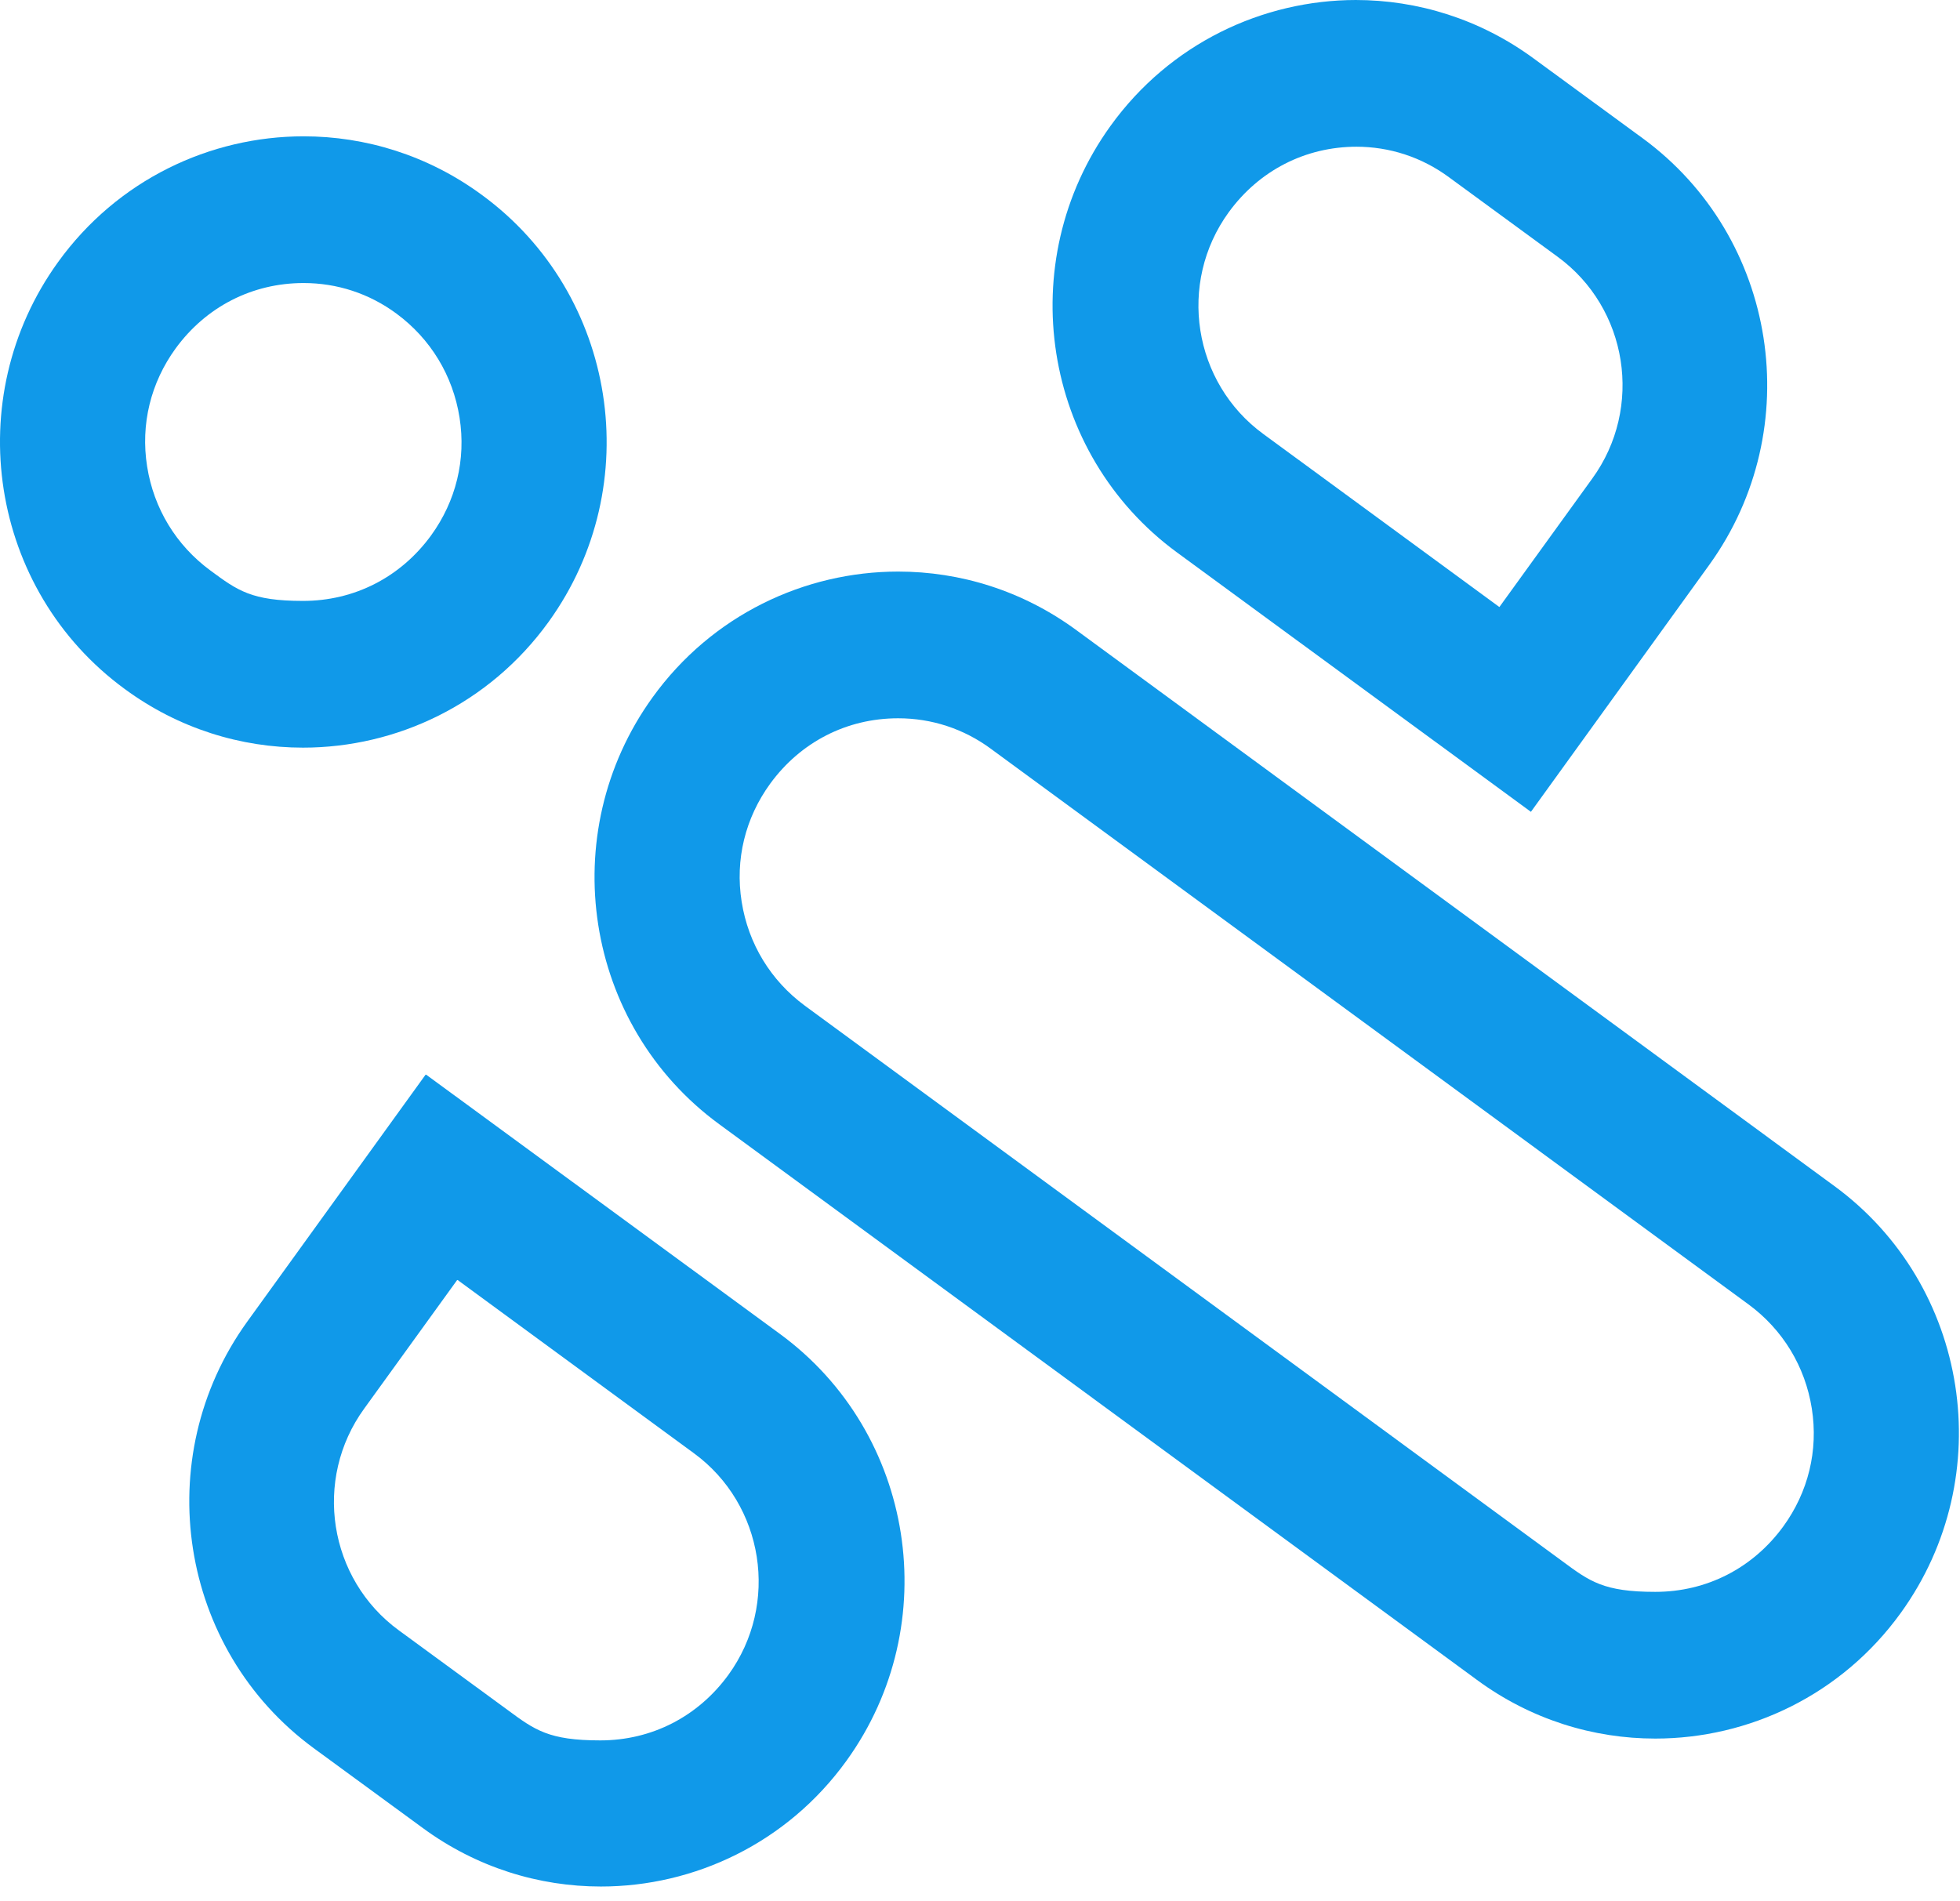
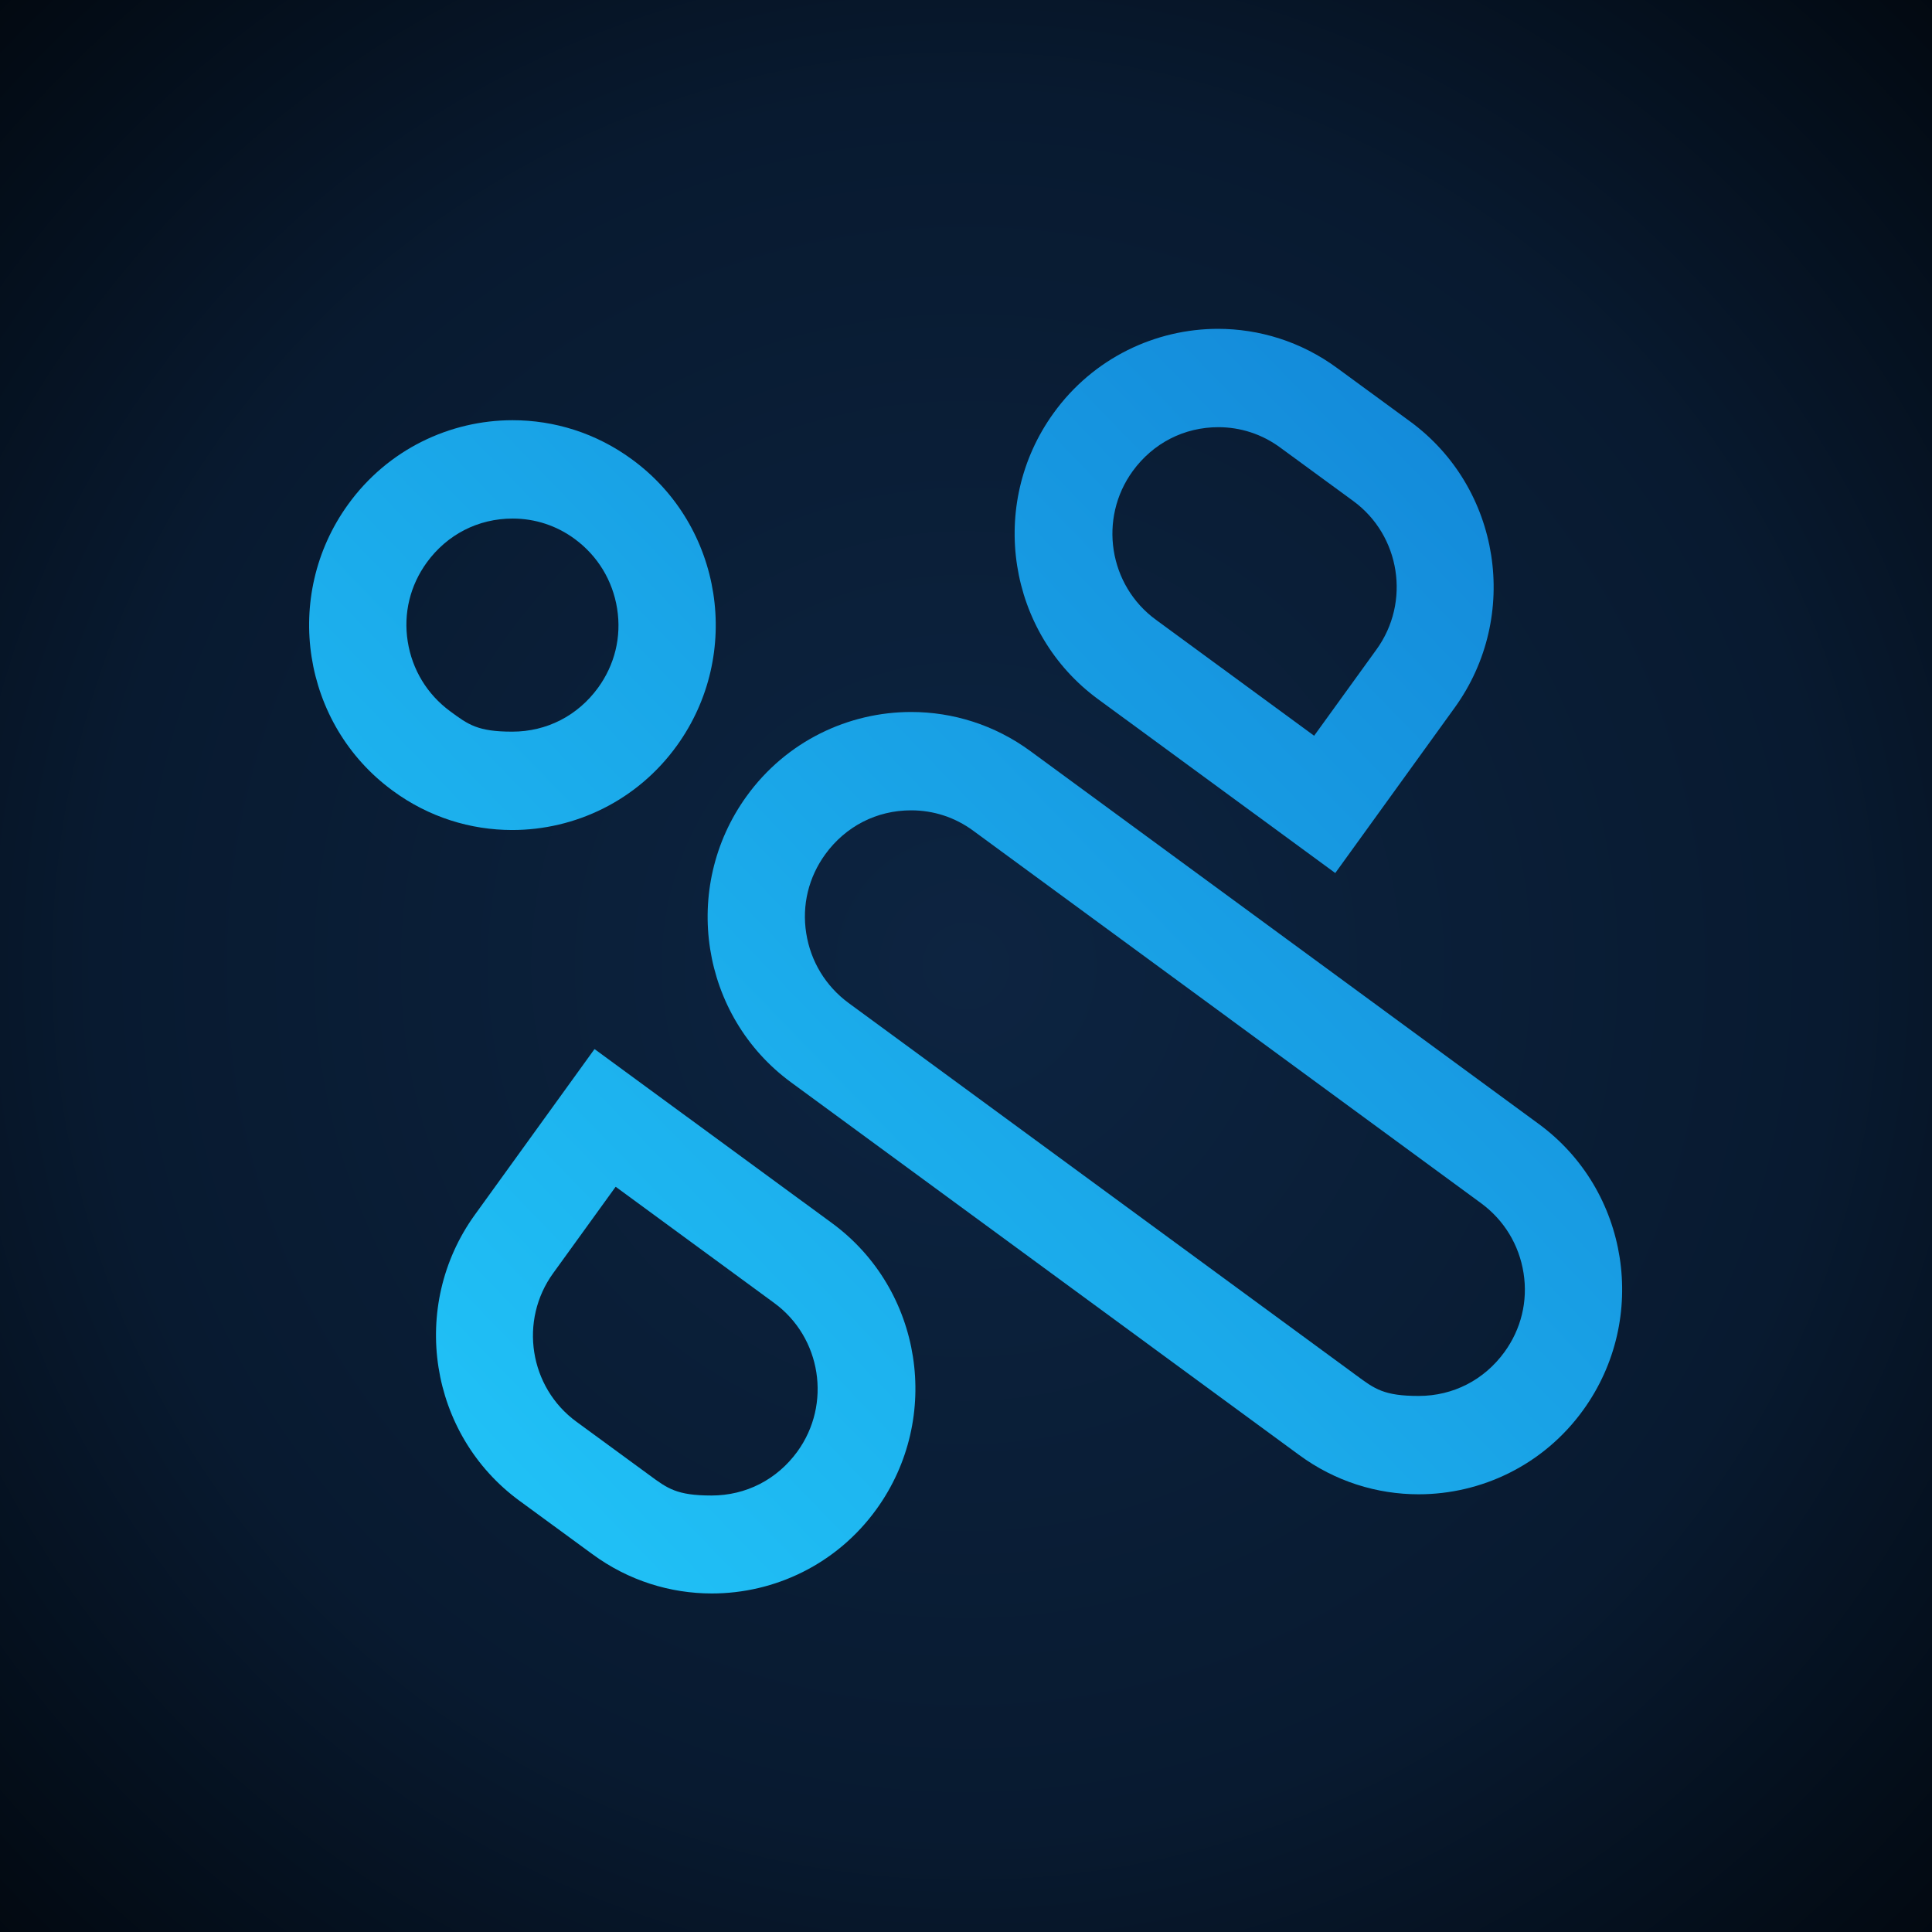
- <svg xmlns="http://www.w3.org/2000/svg" width="100" height="97" viewBox="0 0 100 97" fill="none">
-   <path d="M45.825 36.651C47.527 36.651 49.168 37.182 50.56 38.211L89.22 66.565C90.953 67.844 92.099 69.716 92.439 71.868C92.779 74.02 92.253 76.141 90.984 77.888C89.437 80.009 87.084 81.226 84.453 81.226C81.822 81.226 81.11 80.695 79.718 79.666L41.058 51.312C39.325 50.033 38.179 48.161 37.839 46.009C37.498 43.857 38.025 41.736 39.294 39.989C40.841 37.868 43.194 36.651 45.825 36.651ZM45.825 29.165C41.058 29.165 36.322 31.38 33.289 35.591C28.275 42.547 29.791 52.31 36.694 57.363L75.353 85.717C78.108 87.745 81.296 88.712 84.453 88.712C89.22 88.712 93.956 86.497 96.989 82.286C102.003 75.33 100.487 65.567 93.584 60.514L54.925 32.16C52.17 30.132 48.982 29.165 45.825 29.165Z" fill="#1099E9" />
-   <path d="M69.194 7.486C70.896 7.486 72.537 8.017 73.93 9.046L79.47 13.101C83.06 15.721 83.865 20.805 81.234 24.424L76.499 30.974L64.458 22.147C60.868 19.527 60.063 14.442 62.694 10.824C64.241 8.703 66.594 7.486 69.225 7.486M69.194 0C64.427 0 59.691 2.215 56.658 6.426C51.644 13.382 53.16 23.145 60.063 28.198L78.108 41.424L87.208 28.822C92.222 21.866 90.706 12.103 83.803 7.05L78.263 2.994C75.508 0.967 72.32 0 69.163 0H69.194Z" fill="#1099E9" />
-   <path d="M15.491 14.442C17.194 14.442 18.834 14.973 20.227 16.002C21.96 17.281 23.106 19.152 23.446 21.305C23.787 23.457 23.26 25.578 21.991 27.325C20.444 29.446 18.091 30.662 15.46 30.662C12.829 30.662 12.118 30.132 10.725 29.103C8.991 27.824 7.846 25.952 7.506 23.8C7.165 21.648 7.691 19.527 8.96 17.78C10.508 15.659 12.86 14.442 15.491 14.442ZM15.491 6.956C10.725 6.956 5.989 9.171 2.956 13.382C-2.059 20.338 -0.542 30.101 6.36 35.154C9.115 37.182 12.303 38.149 15.46 38.149C20.227 38.149 24.963 35.934 27.996 31.723C33.01 24.767 31.494 15.004 24.591 9.95C21.837 7.923 18.648 6.956 15.491 6.956Z" fill="#1099E9" />
-   <path d="M23.353 65.317L35.394 74.145C38.984 76.765 39.789 81.85 37.158 85.468C35.61 87.589 33.258 88.805 30.627 88.805C27.996 88.805 27.284 88.275 25.891 87.246L20.351 83.191C16.76 80.571 15.956 75.486 18.587 71.868L23.322 65.317M21.713 54.837L12.613 67.439C7.599 74.394 9.115 84.158 16.018 89.211L21.558 93.266C24.313 95.294 27.501 96.261 30.658 96.261C35.425 96.261 40.16 94.046 43.194 89.835C48.208 82.879 46.691 73.116 39.789 68.062L21.744 54.837H21.713Z" fill="#1099E9" />
+ <svg xmlns="http://www.w3.org/2000/svg" viewBox="0 0 100 100">
+   <defs>
+     <radialGradient id="bg" cx="50%" cy="50%" r="72%">
+       <stop offset="0" stop-color="#0D2441" />
+       <stop offset="0.62" stop-color="#081A30" />
+       <stop offset="1" stop-color="#02080F" />
+     </radialGradient>
+     <linearGradient id="ic" gradientUnits="userSpaceOnUse" x1="0" y1="97" x2="100" y2="0">
+       <stop offset="0" stop-color="#22C9FA" />
+       <stop offset="1" stop-color="#1283D6" />
+     </linearGradient>
+   </defs>
+   <rect width="100" height="100" fill="url(#bg)" />
+   <g transform="translate(16.00 17.02) scale(0.68)" fill="url(#ic)">
+     <path d="M45.825 36.651C47.527 36.651 49.168 37.182 50.56 38.211L89.22 66.565C90.953 67.844 92.099 69.716 92.439 71.868C92.779 74.02 92.253 76.141 90.984 77.888C89.437 80.009 87.084 81.226 84.453 81.226C81.822 81.226 81.11 80.695 79.718 79.666L41.058 51.312C39.325 50.033 38.179 48.161 37.839 46.009C37.498 43.857 38.025 41.736 39.294 39.989C40.841 37.868 43.194 36.651 45.825 36.651ZM45.825 29.165C41.058 29.165 36.322 31.38 33.289 35.591C28.275 42.547 29.791 52.31 36.694 57.363L75.353 85.717C78.108 87.745 81.296 88.712 84.453 88.712C89.22 88.712 93.956 86.497 96.989 82.286C102.003 75.33 100.487 65.567 93.584 60.514L54.925 32.16C52.17 30.132 48.982 29.165 45.825 29.165Z" />
+     <path d="M69.194 7.486C70.896 7.486 72.537 8.017 73.93 9.046L79.47 13.101C83.06 15.721 83.865 20.805 81.234 24.424L76.499 30.974L64.458 22.147C60.868 19.527 60.063 14.442 62.694 10.824C64.241 8.703 66.594 7.486 69.225 7.486M69.194 0C64.427 0 59.691 2.215 56.658 6.426C51.644 13.382 53.16 23.145 60.063 28.198L78.108 41.424L87.208 28.822C92.222 21.866 90.706 12.103 83.803 7.05L78.263 2.994C75.508 0.967 72.32 0 69.163 0H69.194Z" />
+     <path d="M15.491 14.442C17.194 14.442 18.834 14.973 20.227 16.002C21.96 17.281 23.106 19.152 23.446 21.305C23.787 23.457 23.26 25.578 21.991 27.325C20.444 29.446 18.091 30.662 15.46 30.662C12.829 30.662 12.118 30.132 10.725 29.103C8.991 27.824 7.846 25.952 7.506 23.8C7.165 21.648 7.691 19.527 8.96 17.78C10.508 15.659 12.86 14.442 15.491 14.442ZM15.491 6.956C10.725 6.956 5.989 9.171 2.956 13.382C-2.059 20.338 -0.542 30.101 6.36 35.154C9.115 37.182 12.303 38.149 15.46 38.149C20.227 38.149 24.963 35.934 27.996 31.723C33.01 24.767 31.494 15.004 24.591 9.95C21.837 7.923 18.648 6.956 15.491 6.956Z" />
+     <path d="M23.353 65.317L35.394 74.145C38.984 76.765 39.789 81.85 37.158 85.468C35.61 87.589 33.258 88.805 30.627 88.805C27.996 88.805 27.284 88.275 25.891 87.246L20.351 83.191C16.76 80.571 15.956 75.486 18.587 71.868L23.322 65.317M21.713 54.837L12.613 67.439C7.599 74.394 9.115 84.158 16.018 89.211L21.558 93.266C24.313 95.294 27.501 96.261 30.658 96.261C35.425 96.261 40.16 94.046 43.194 89.835C48.208 82.879 46.691 73.116 39.789 68.062L21.744 54.837H21.713Z" />
+   </g>
</svg>
